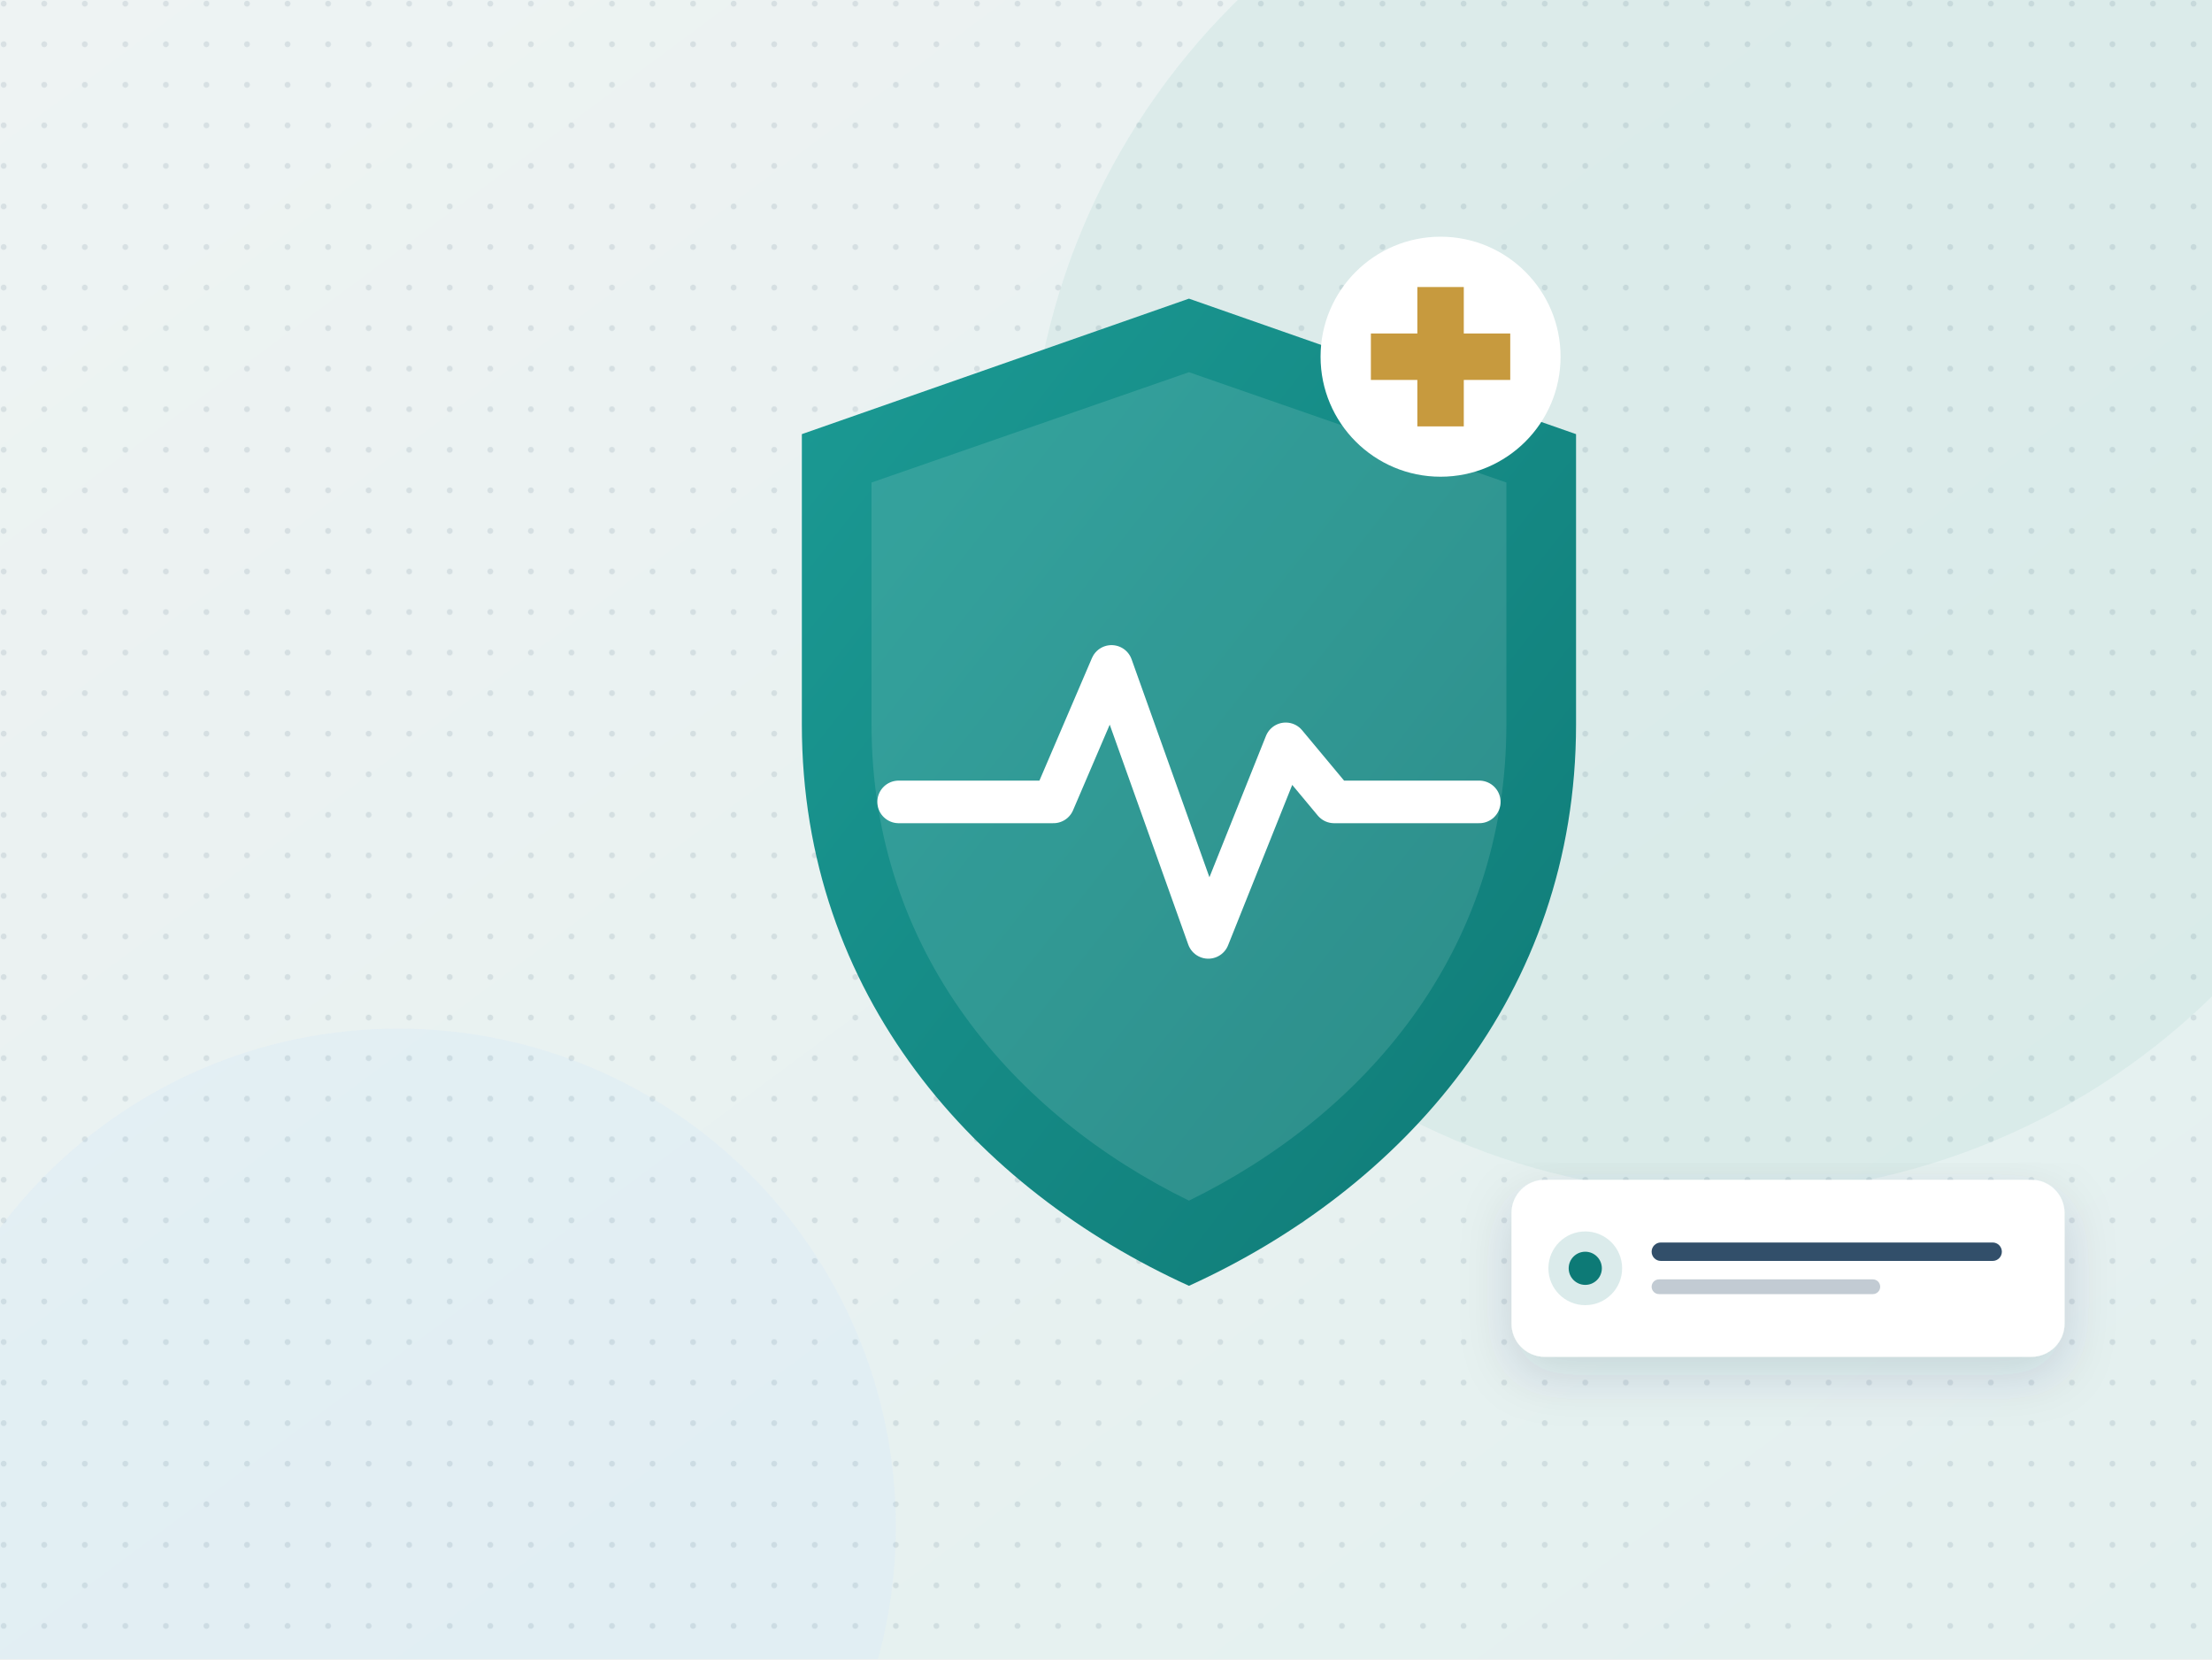
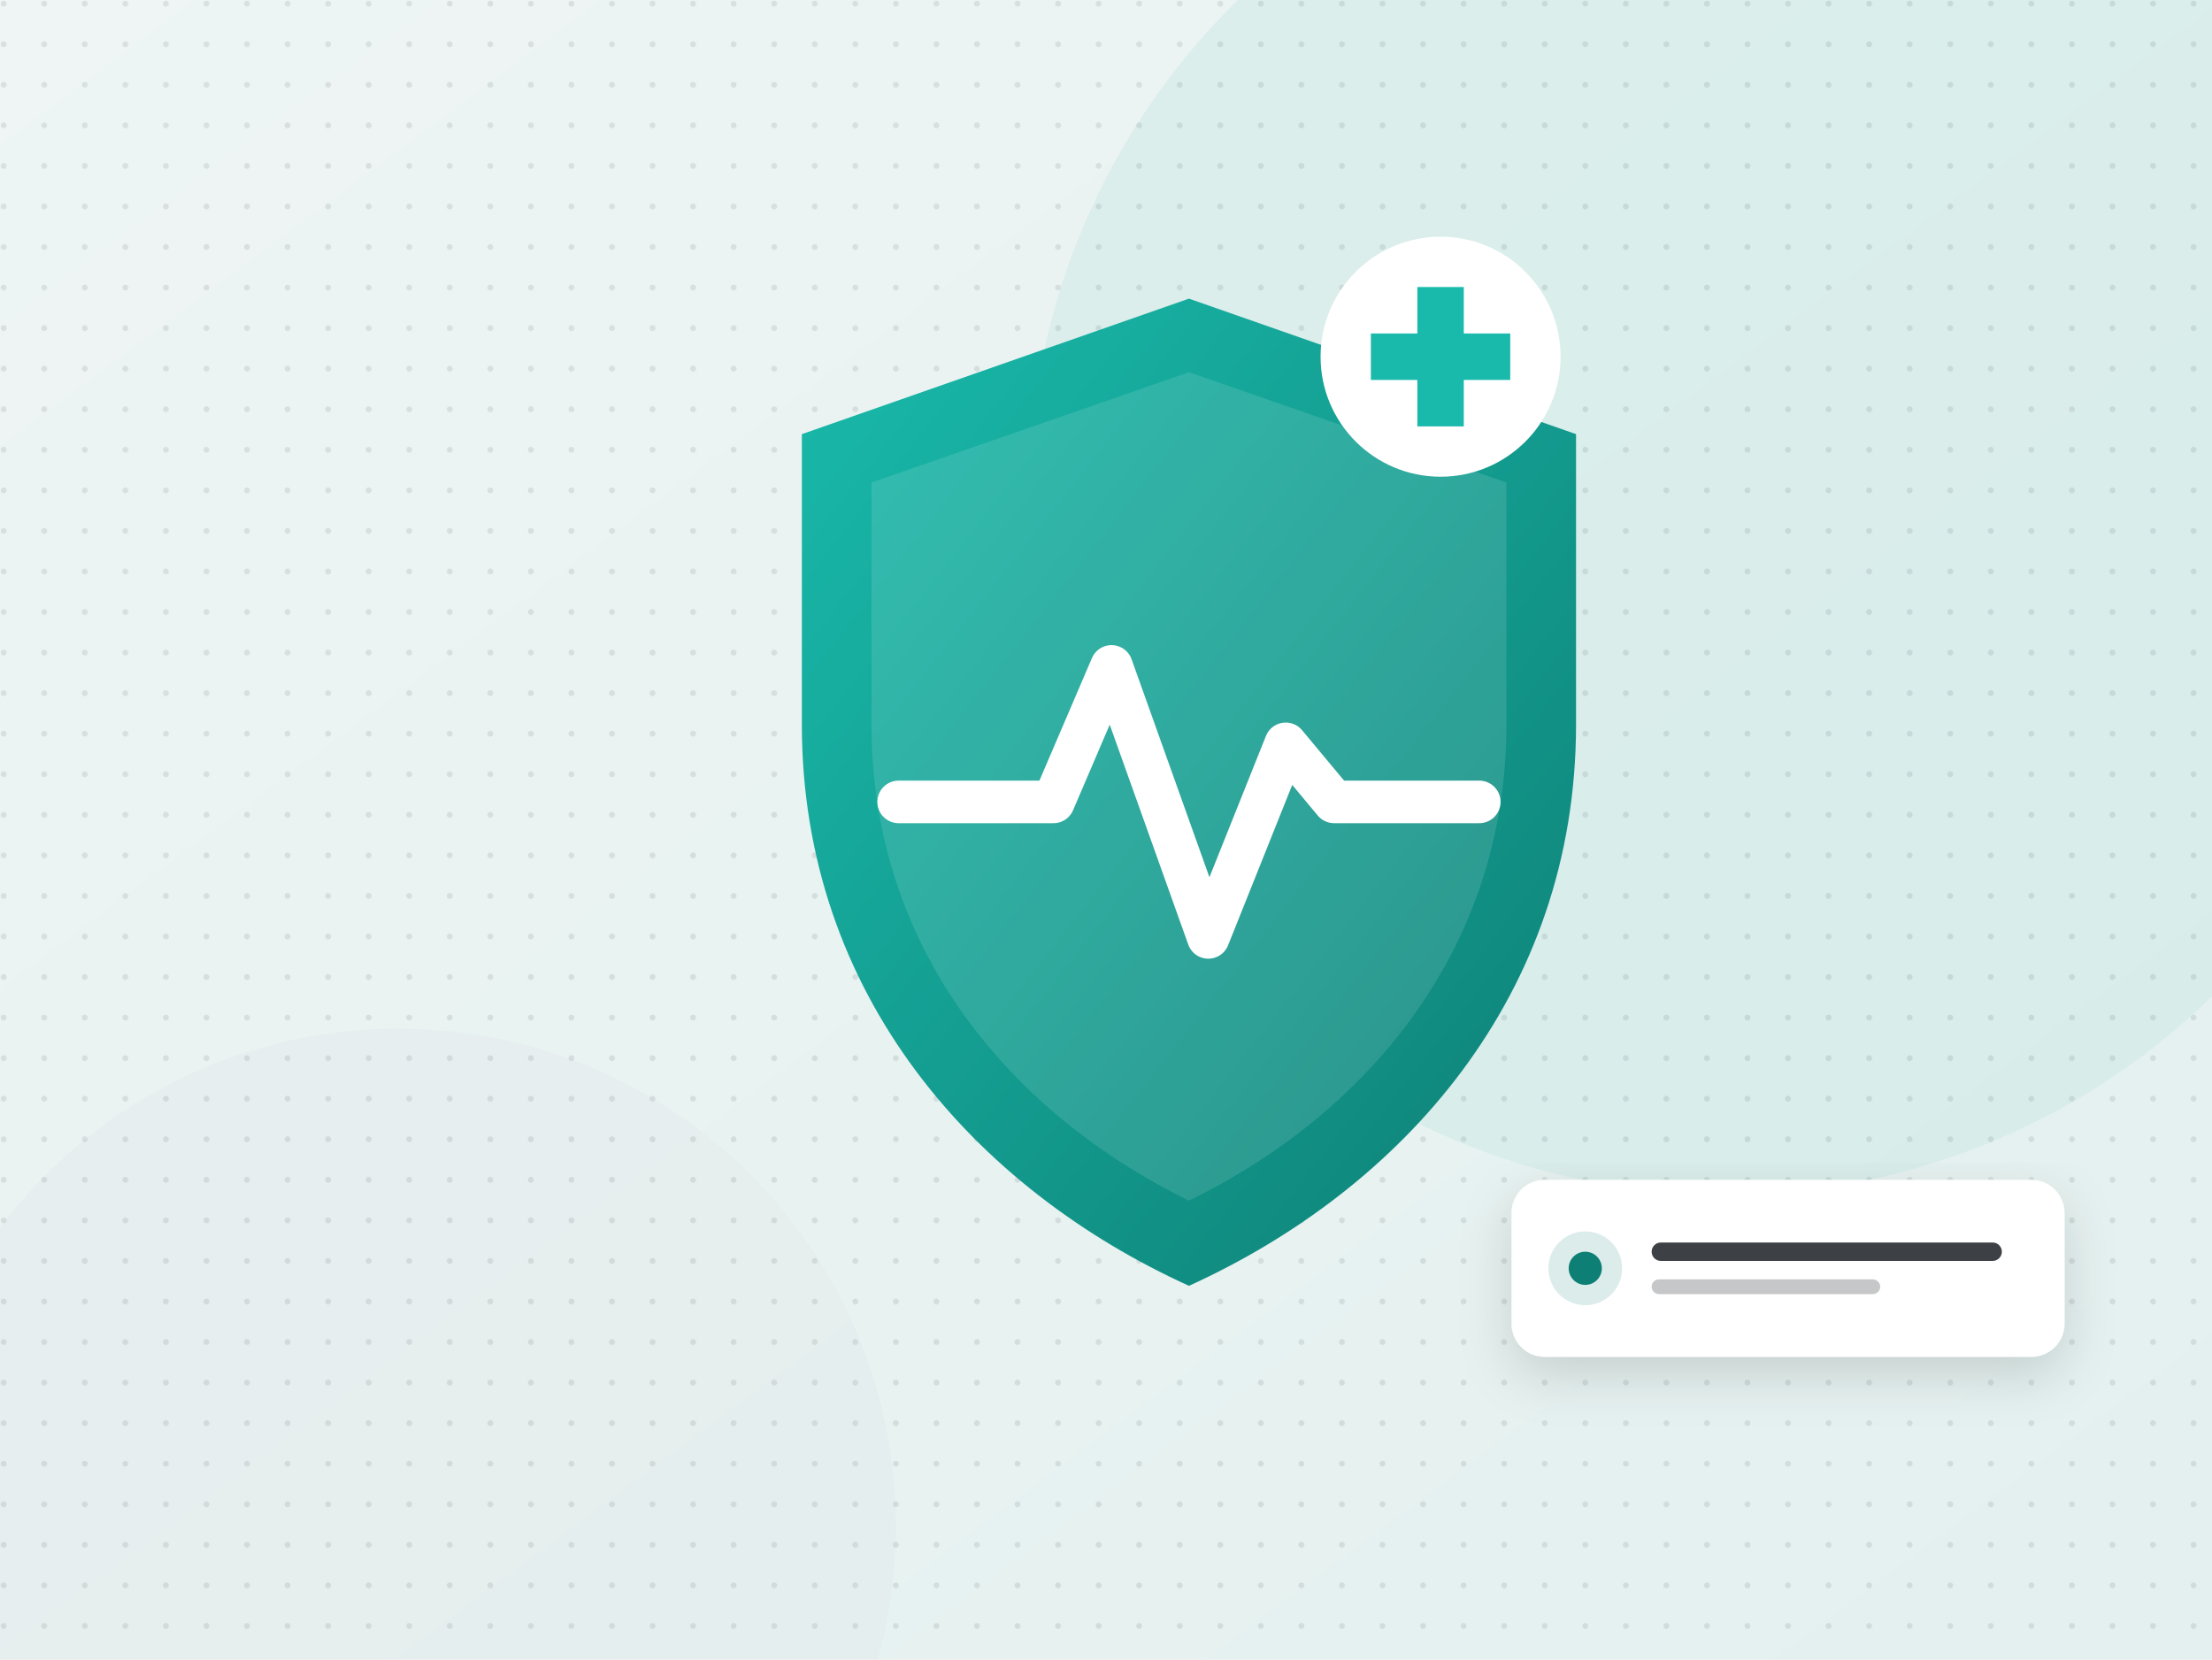
<svg xmlns="http://www.w3.org/2000/svg" viewBox="0 0 1200 900" preserveAspectRatio="xMidYMid slice" role="img">
  <defs>
    <linearGradient id="bg" x1="0" y1="0" x2="1" y2="1">
-       <stop offset="0" stop-color="#eef3f3" />
+       <stop offset="0" stop-color="#eef5f4" />
      <stop offset="1" stop-color="#e3f0ef" />
    </linearGradient>
    <linearGradient id="tg" x1="0" y1="0" x2="1" y2="1">
-       <stop offset="0" stop-color="#1b9a94" />
-       <stop offset="1" stop-color="#0f7a76" />
+       <stop offset="0" stop-color="#19baab" />
+       <stop offset="1" stop-color="#0e7f75" />
    </linearGradient>
    <linearGradient id="ng" x1="0" y1="0" x2="1" y2="1">
-       <stop offset="0" stop-color="#1d4a72" />
-       <stop offset="1" stop-color="#0d3150" />
+       <stop offset="0" stop-color="#30373b" />
+       <stop offset="1" stop-color="#1b2023" />
    </linearGradient>
    <linearGradient id="gg" x1="0" y1="0" x2="1" y2="1">
-       <stop offset="0" stop-color="#e2bd6c" />
-       <stop offset="1" stop-color="#c79a3e" />
+       <stop offset="0" stop-color="#6fd6cc" />
+       <stop offset="1" stop-color="#19baab" />
    </linearGradient>
    <pattern id="dots" width="22" height="22" patternUnits="userSpaceOnUse">
-       <circle cx="2" cy="2" r="1.6" fill="#0d3150" opacity=".14" />
+       <circle cx="2" cy="2" r="1.6" fill="#1b2023" opacity=".14" />
    </pattern>
    <filter id="sh" x="-20%" y="-20%" width="140%" height="160%">
-       <feDropShadow dx="0" dy="10" stdDeviation="14" flood-color="#0d3150" flood-opacity=".14" />
+       <feDropShadow dx="0" dy="10" stdDeviation="14" flood-color="#1b2023" flood-opacity=".14" />
    </filter>
  </defs>
  <rect width="1200" height="900" fill="url(#bg)" />
-   <circle cx="936" cy="270" r="378" fill="#cfe6e4" opacity=".55" />
-   <circle cx="216" cy="828" r="270" fill="#dcebf6" opacity=".5" />
+   <circle cx="936" cy="270" r="378" fill="#cdeae6" opacity=".55" />
+   <circle cx="216" cy="828" r="270" fill="#e4e9eb" opacity=".5" />
  <rect width="1200" height="900" fill="url(#dots)" opacity=".7" />
  <g transform="translate(330 120) scale(1.05)">
    <path d="M300 40l200 70v150c0 140-90 240-200 290C190 500 100 400 100 260V110z" fill="url(#tg)" />
    <path d="M300 78l164 57v125c0 118-74 202-164 246-90-44-164-128-164-246V135z" fill="#fff" opacity=".12" />
    <path d="M150 300h80l30-70 50 140 40-100 25 30h75" fill="none" stroke="#fff" stroke-width="22" stroke-linecap="round" stroke-linejoin="round" />
    <g transform="translate(430 70)">
      <circle r="62" fill="#ffffff" />
-       <path d="M-12-36h24v24h24v24h-24v24h-24v-24h-24v-24h24z" fill="#c79a3e" />
+       <path d="M-12-36h24v24h24v24h-24v24h-24v-24h-24v-24h24z" fill="#19baab" />
    </g>
  </g>
  <g transform="translate(820 640)" filter="url(#sh)">
    <rect width="300" height="96" rx="18" fill="#ffffff" />
-     <circle cx="40" cy="48.0" r="20" fill="#0f7a76" opacity=".15" />
-     <circle cx="40" cy="48.0" r="9" fill="#0f7a76" />
-     <rect x="76" y="34.0" width="190" height="10" rx="5" fill="#0d3150" opacity=".85" />
-     <rect x="76" y="54.0" width="124" height="8" rx="4" fill="#0d3150" opacity=".25" />
+     <circle cx="40" cy="48.0" r="20" fill="#0e7f75" opacity=".15" />
+     <circle cx="40" cy="48.0" r="9" fill="#0e7f75" />
+     <rect x="76" y="34.0" width="190" height="10" rx="5" fill="#1b2023" opacity=".85" />
+     <rect x="76" y="54.0" width="124" height="8" rx="4" fill="#1b2023" opacity=".25" />
  </g>
</svg>
